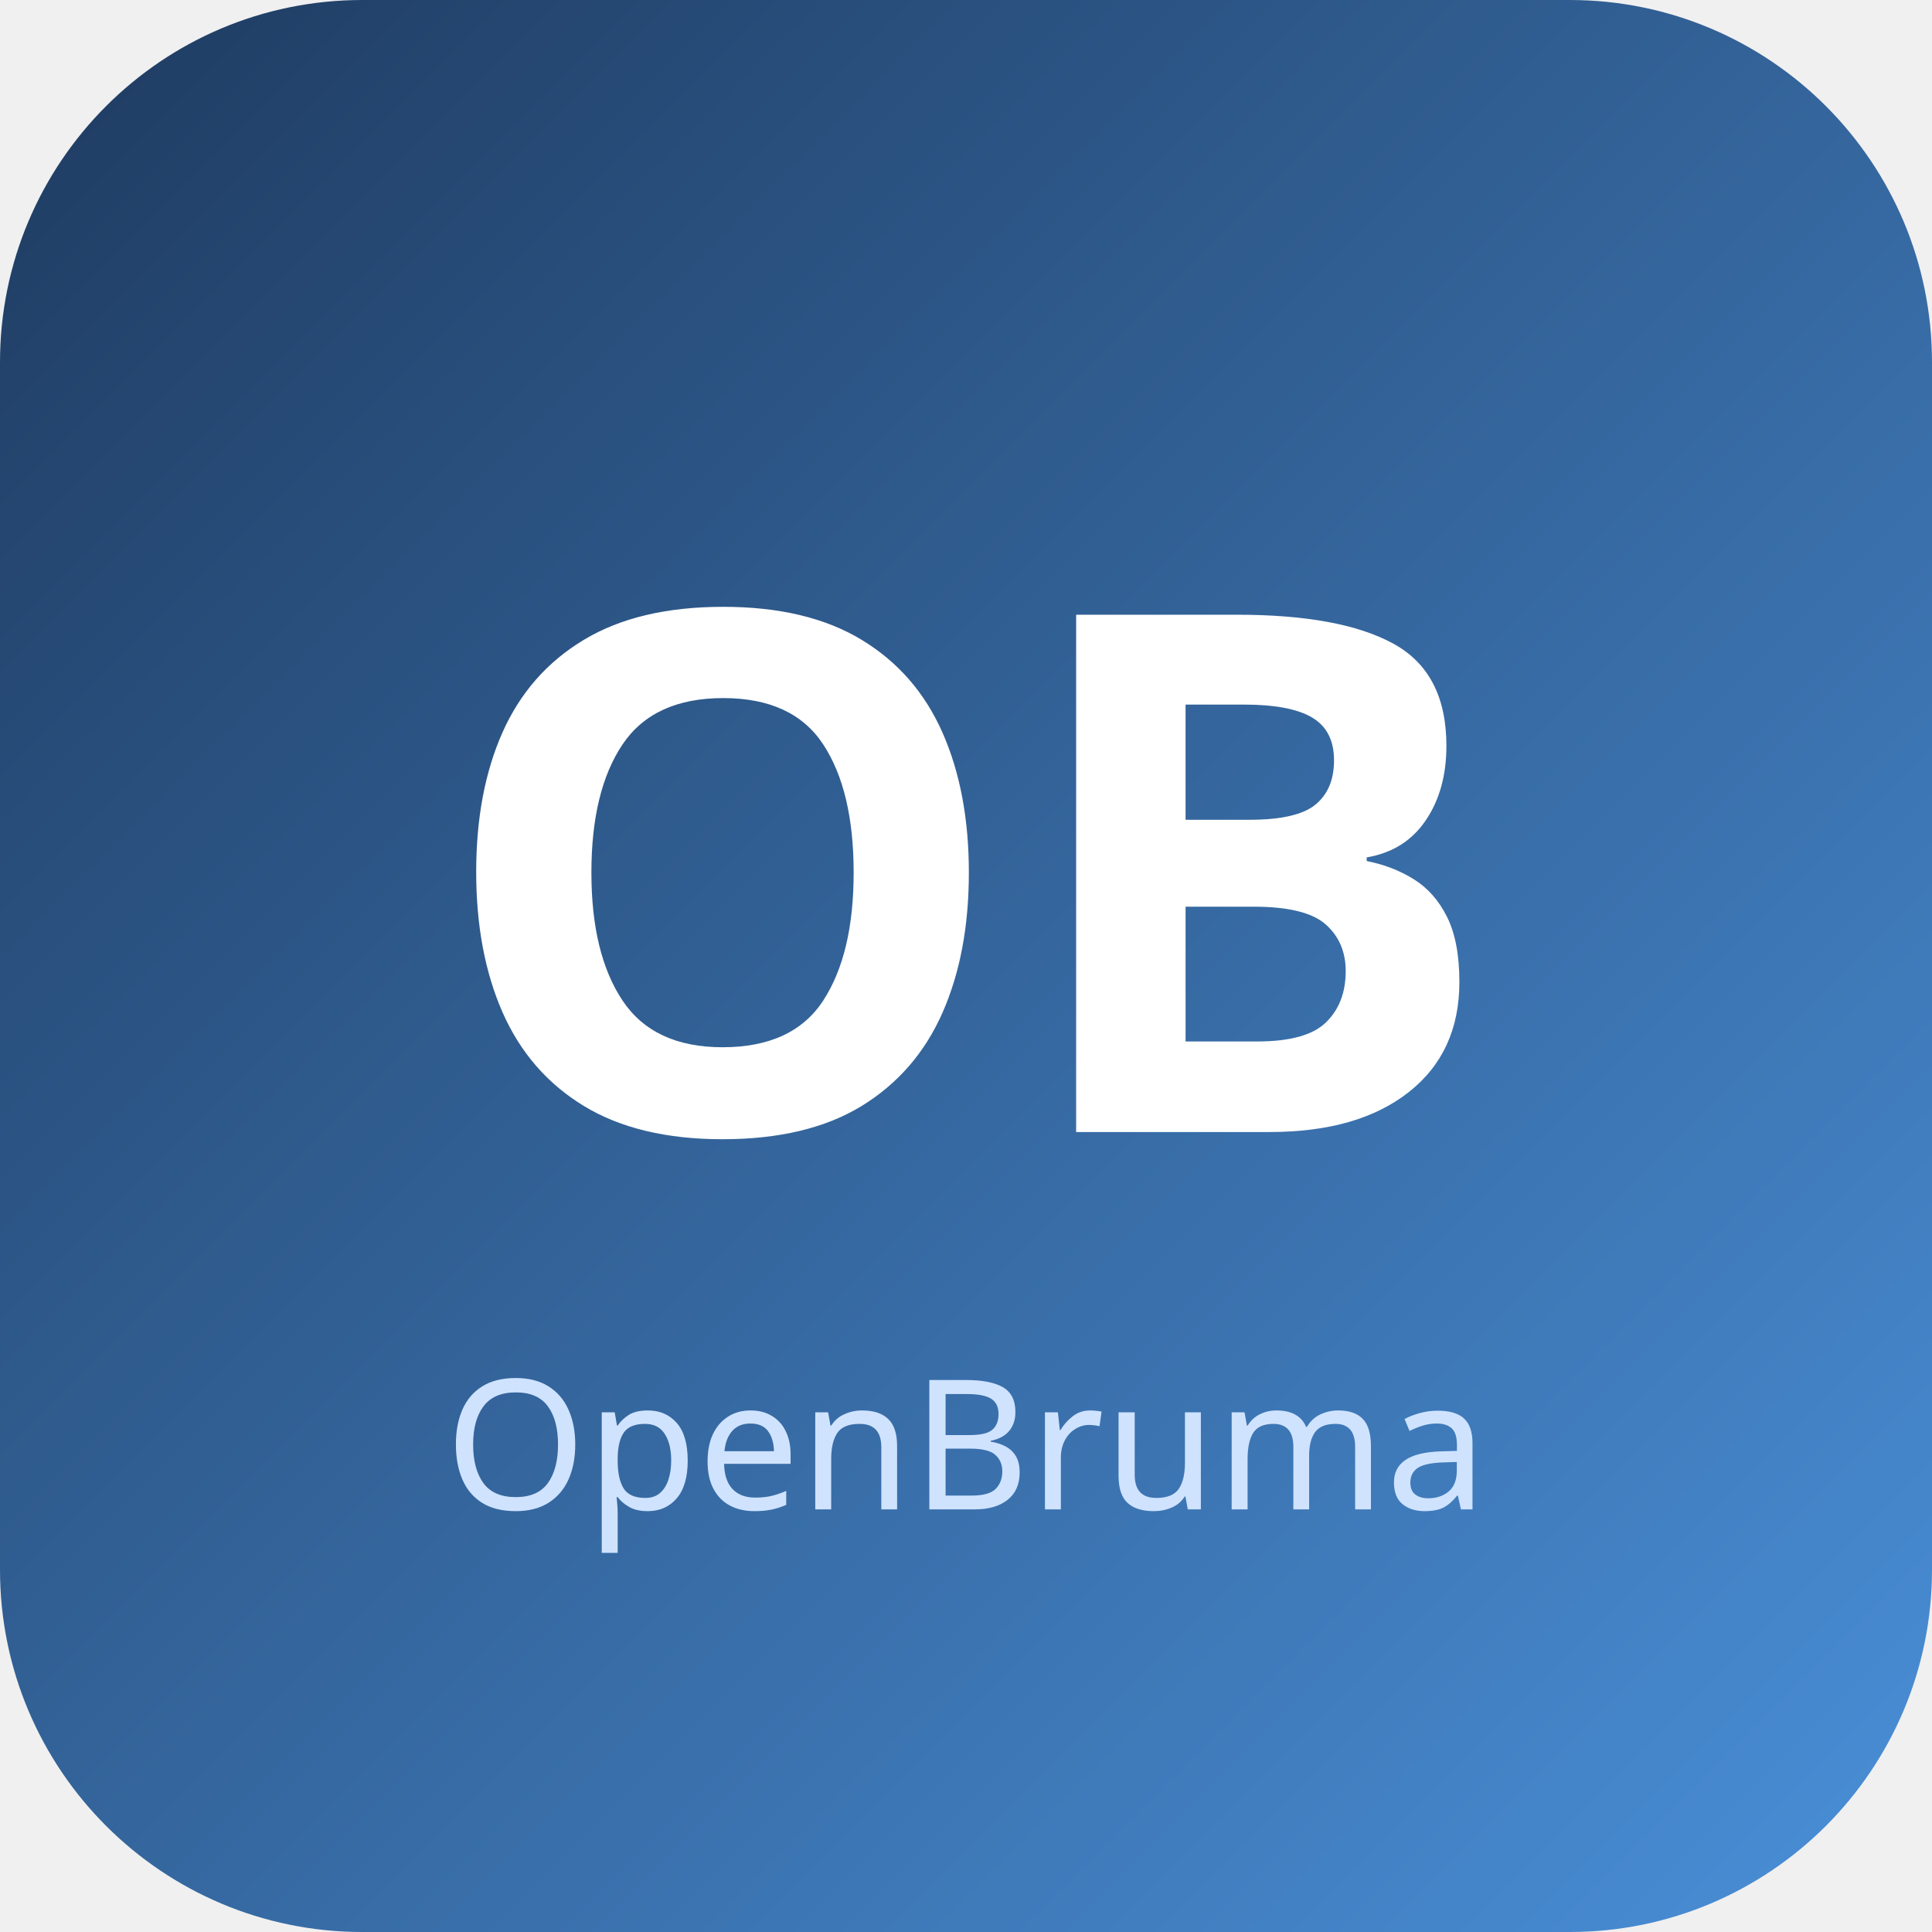
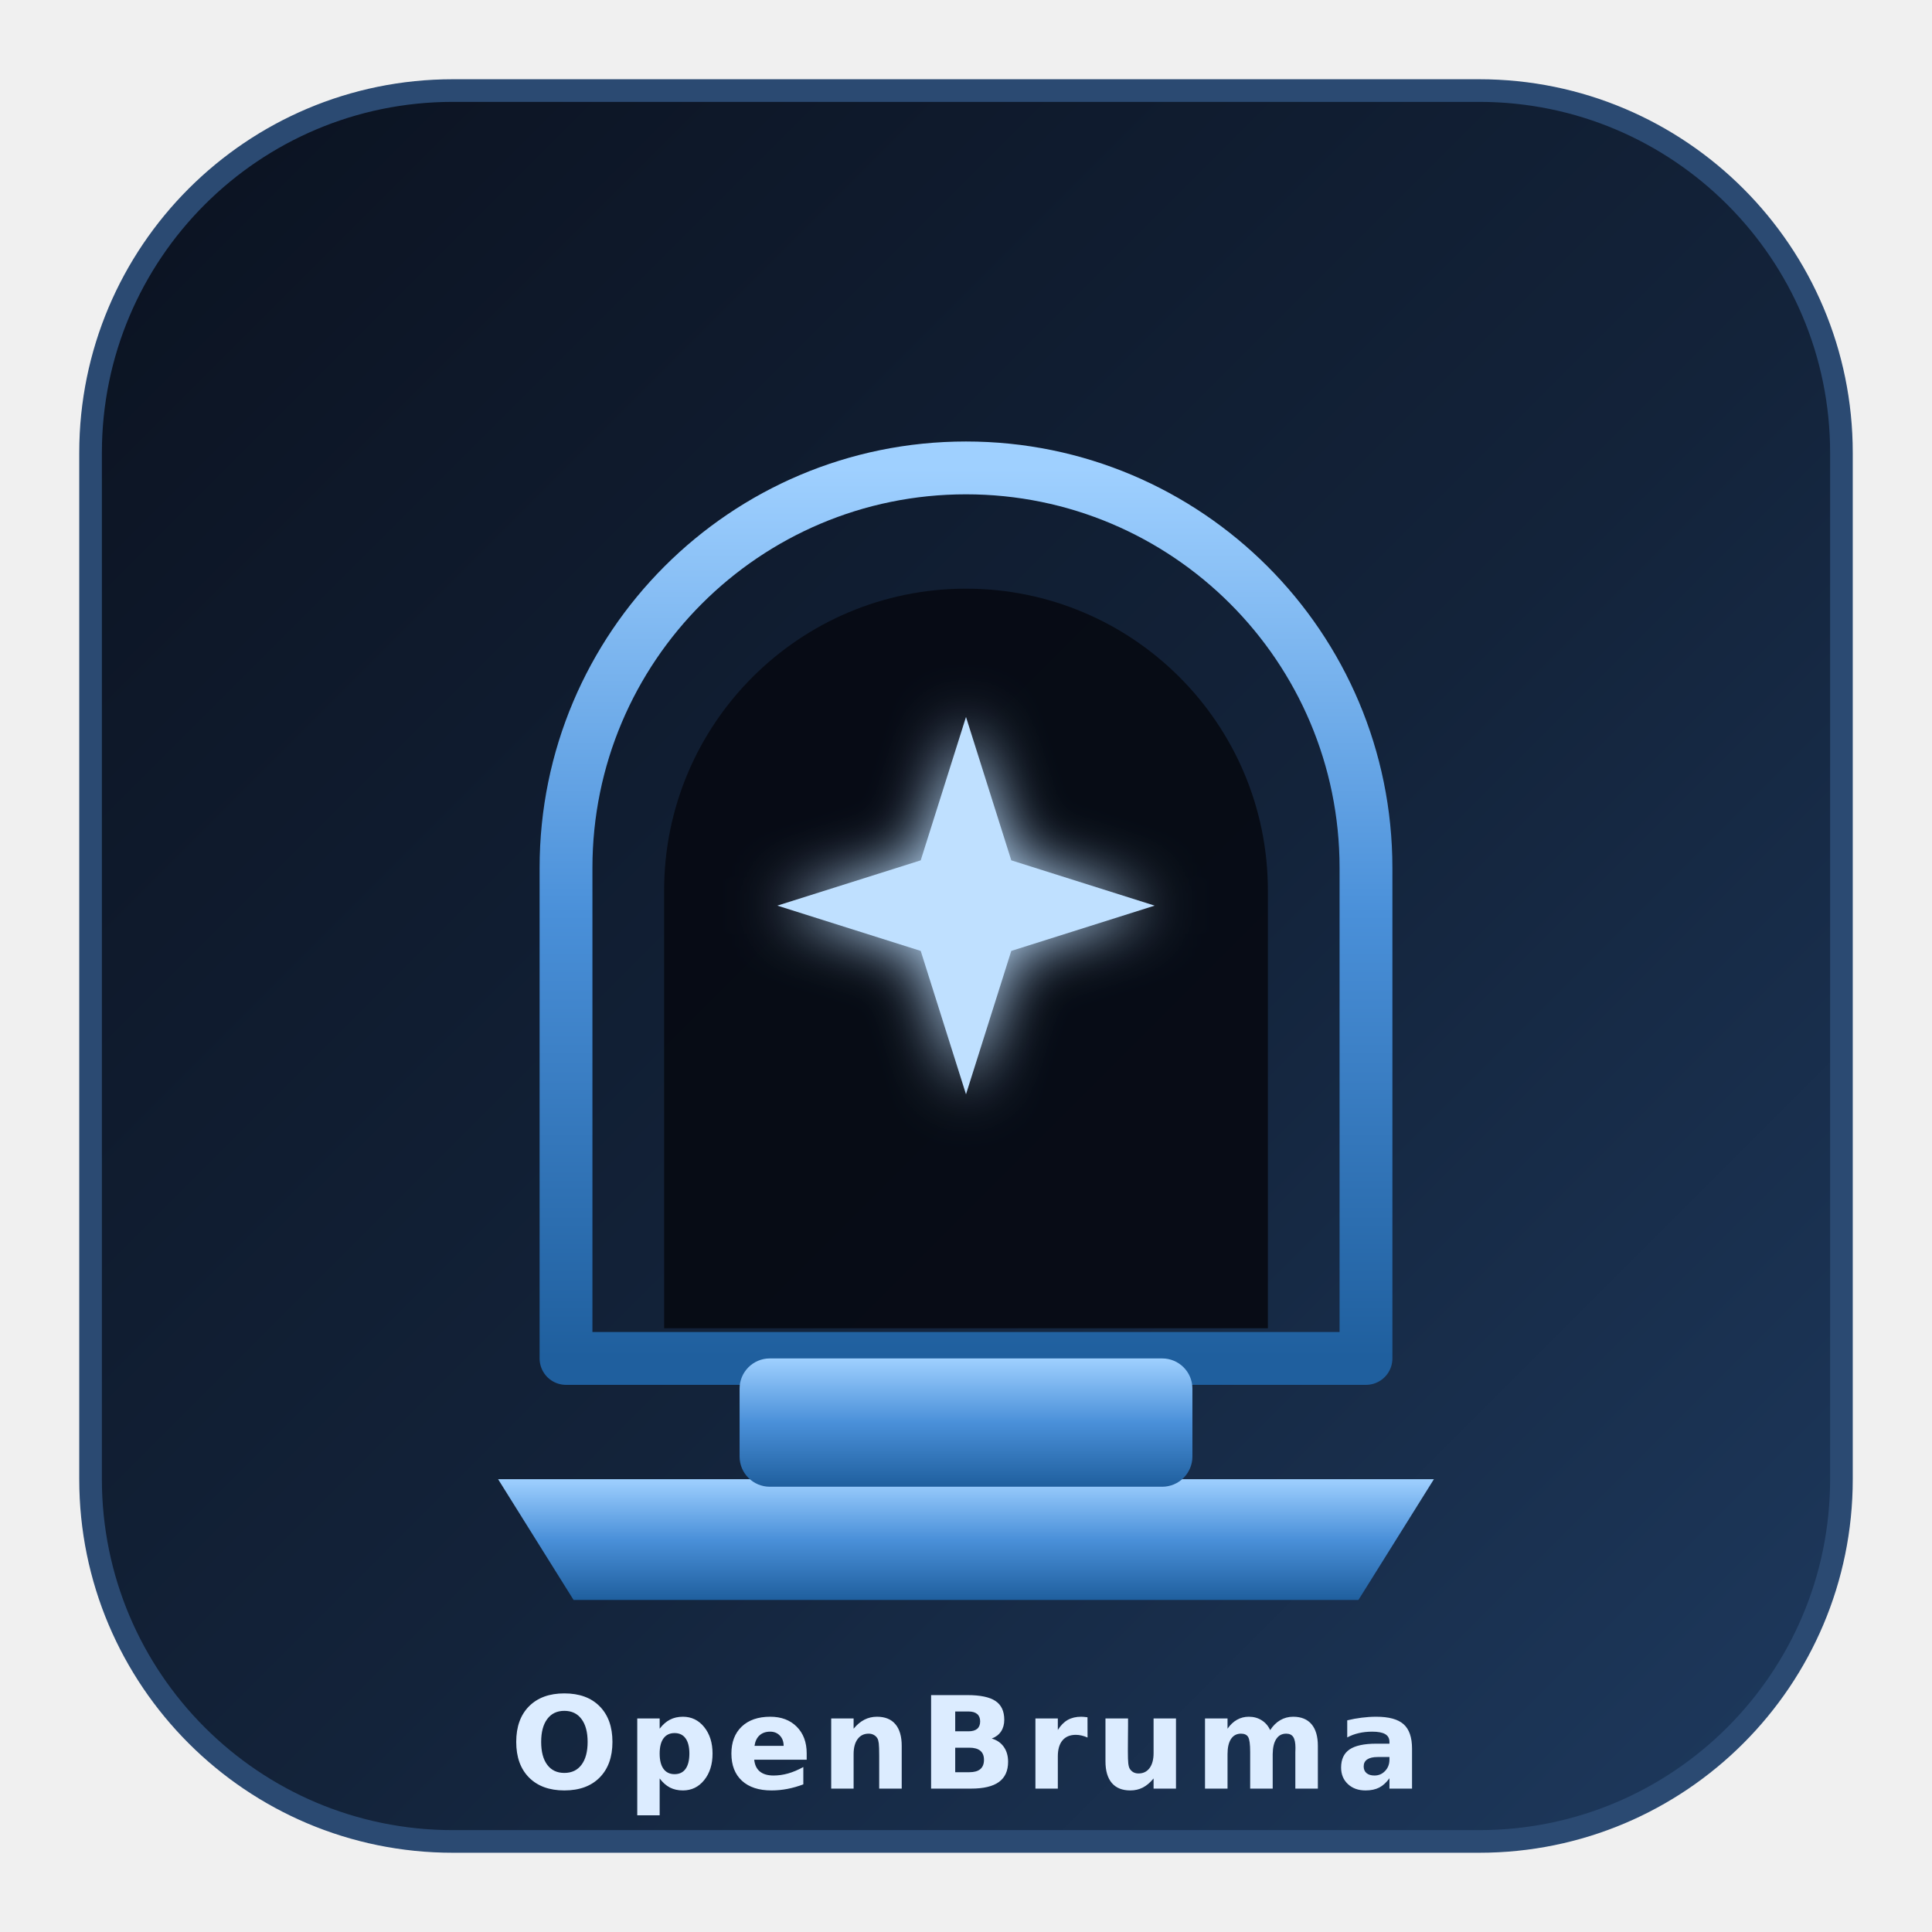
- <svg xmlns="http://www.w3.org/2000/svg" width="256" height="256" viewBox="0 0 256 256">
+ <svg xmlns="http://www.w3.org/2000/svg" width="512" height="512" viewBox="0 0 512 512">
  <defs>
-     <linearGradient id="g" x1="0" y1="0" x2="1" y2="1">
-       <stop offset="0" stop-color="#1e3a5f" />
-       <stop offset="1" stop-color="#4a90d9" />
+     <linearGradient id="bg" x1="0" y1="0" x2="1" y2="1">
+       <stop offset="0" stop-color="#0b1220" />
+       <stop offset="0.55" stop-color="#13233a" />
+       <stop offset="1" stop-color="#1e3a5f" />
    </linearGradient>
+     <linearGradient id="steel" x1="0" y1="0" x2="0" y2="1">
+       <stop offset="0" stop-color="#9fd0ff" />
+       <stop offset="0.5" stop-color="#4a90d9" />
+       <stop offset="1" stop-color="#1f5f9e" />
+     </linearGradient>
+     <filter id="glow" x="-50%" y="-50%" width="200%" height="200%">
+       <feGaussianBlur stdDeviation="8" result="b" />
+       <feMerge>
+         <feMergeNode in="b" />
+         <feMergeNode in="SourceGraphic" />
+       </feMerge>
+     </filter>
  </defs>
-   <rect width="256" height="256" rx="48" fill="url(#g)" />
-   <text x="128" y="150" font-family="sans-serif" font-size="96" font-weight="bold" text-anchor="middle" fill="#ffffff">OB</text>
-   <text x="128" y="200" font-family="sans-serif" font-size="24" text-anchor="middle" fill="#cfe3ff">OpenBruma</text>
+   <rect x="24" y="24" width="464" height="464" rx="96" fill="url(#bg)" />
+   <rect x="24" y="24" width="464" height="464" rx="96" fill="none" stroke="#2b4a72" stroke-width="6" />
+   <path d="M150 360 L150 230 A106 106 0 0 1 362 230 L362 360 Z" fill="none" stroke="url(#steel)" stroke-width="14" stroke-linejoin="round" />
+   <path d="M176 352 L176 236 A80 80 0 0 1 336 236 L336 352 Z" fill="#060a12" opacity="0.92" />
+   <g filter="url(#glow)">
+     <path d="M256 190 L268 228 L306 240 L268 252 L256 290 L244 252 L206 240 L244 228 Z" fill="#bfe0ff" />
+   </g>
+   <path d="M132 392 L380 392 L360 424 L152 424 Z" fill="url(#steel)" />
+   <rect x="196" y="360" width="120" height="34" rx="8" fill="url(#steel)" />
+   <text x="256" y="474" font-family="DejaVu Sans, Verdana, sans-serif" font-size="34" font-weight="bold" text-anchor="middle" fill="#dcecff" letter-spacing="2">OpenBruma</text>
</svg>
